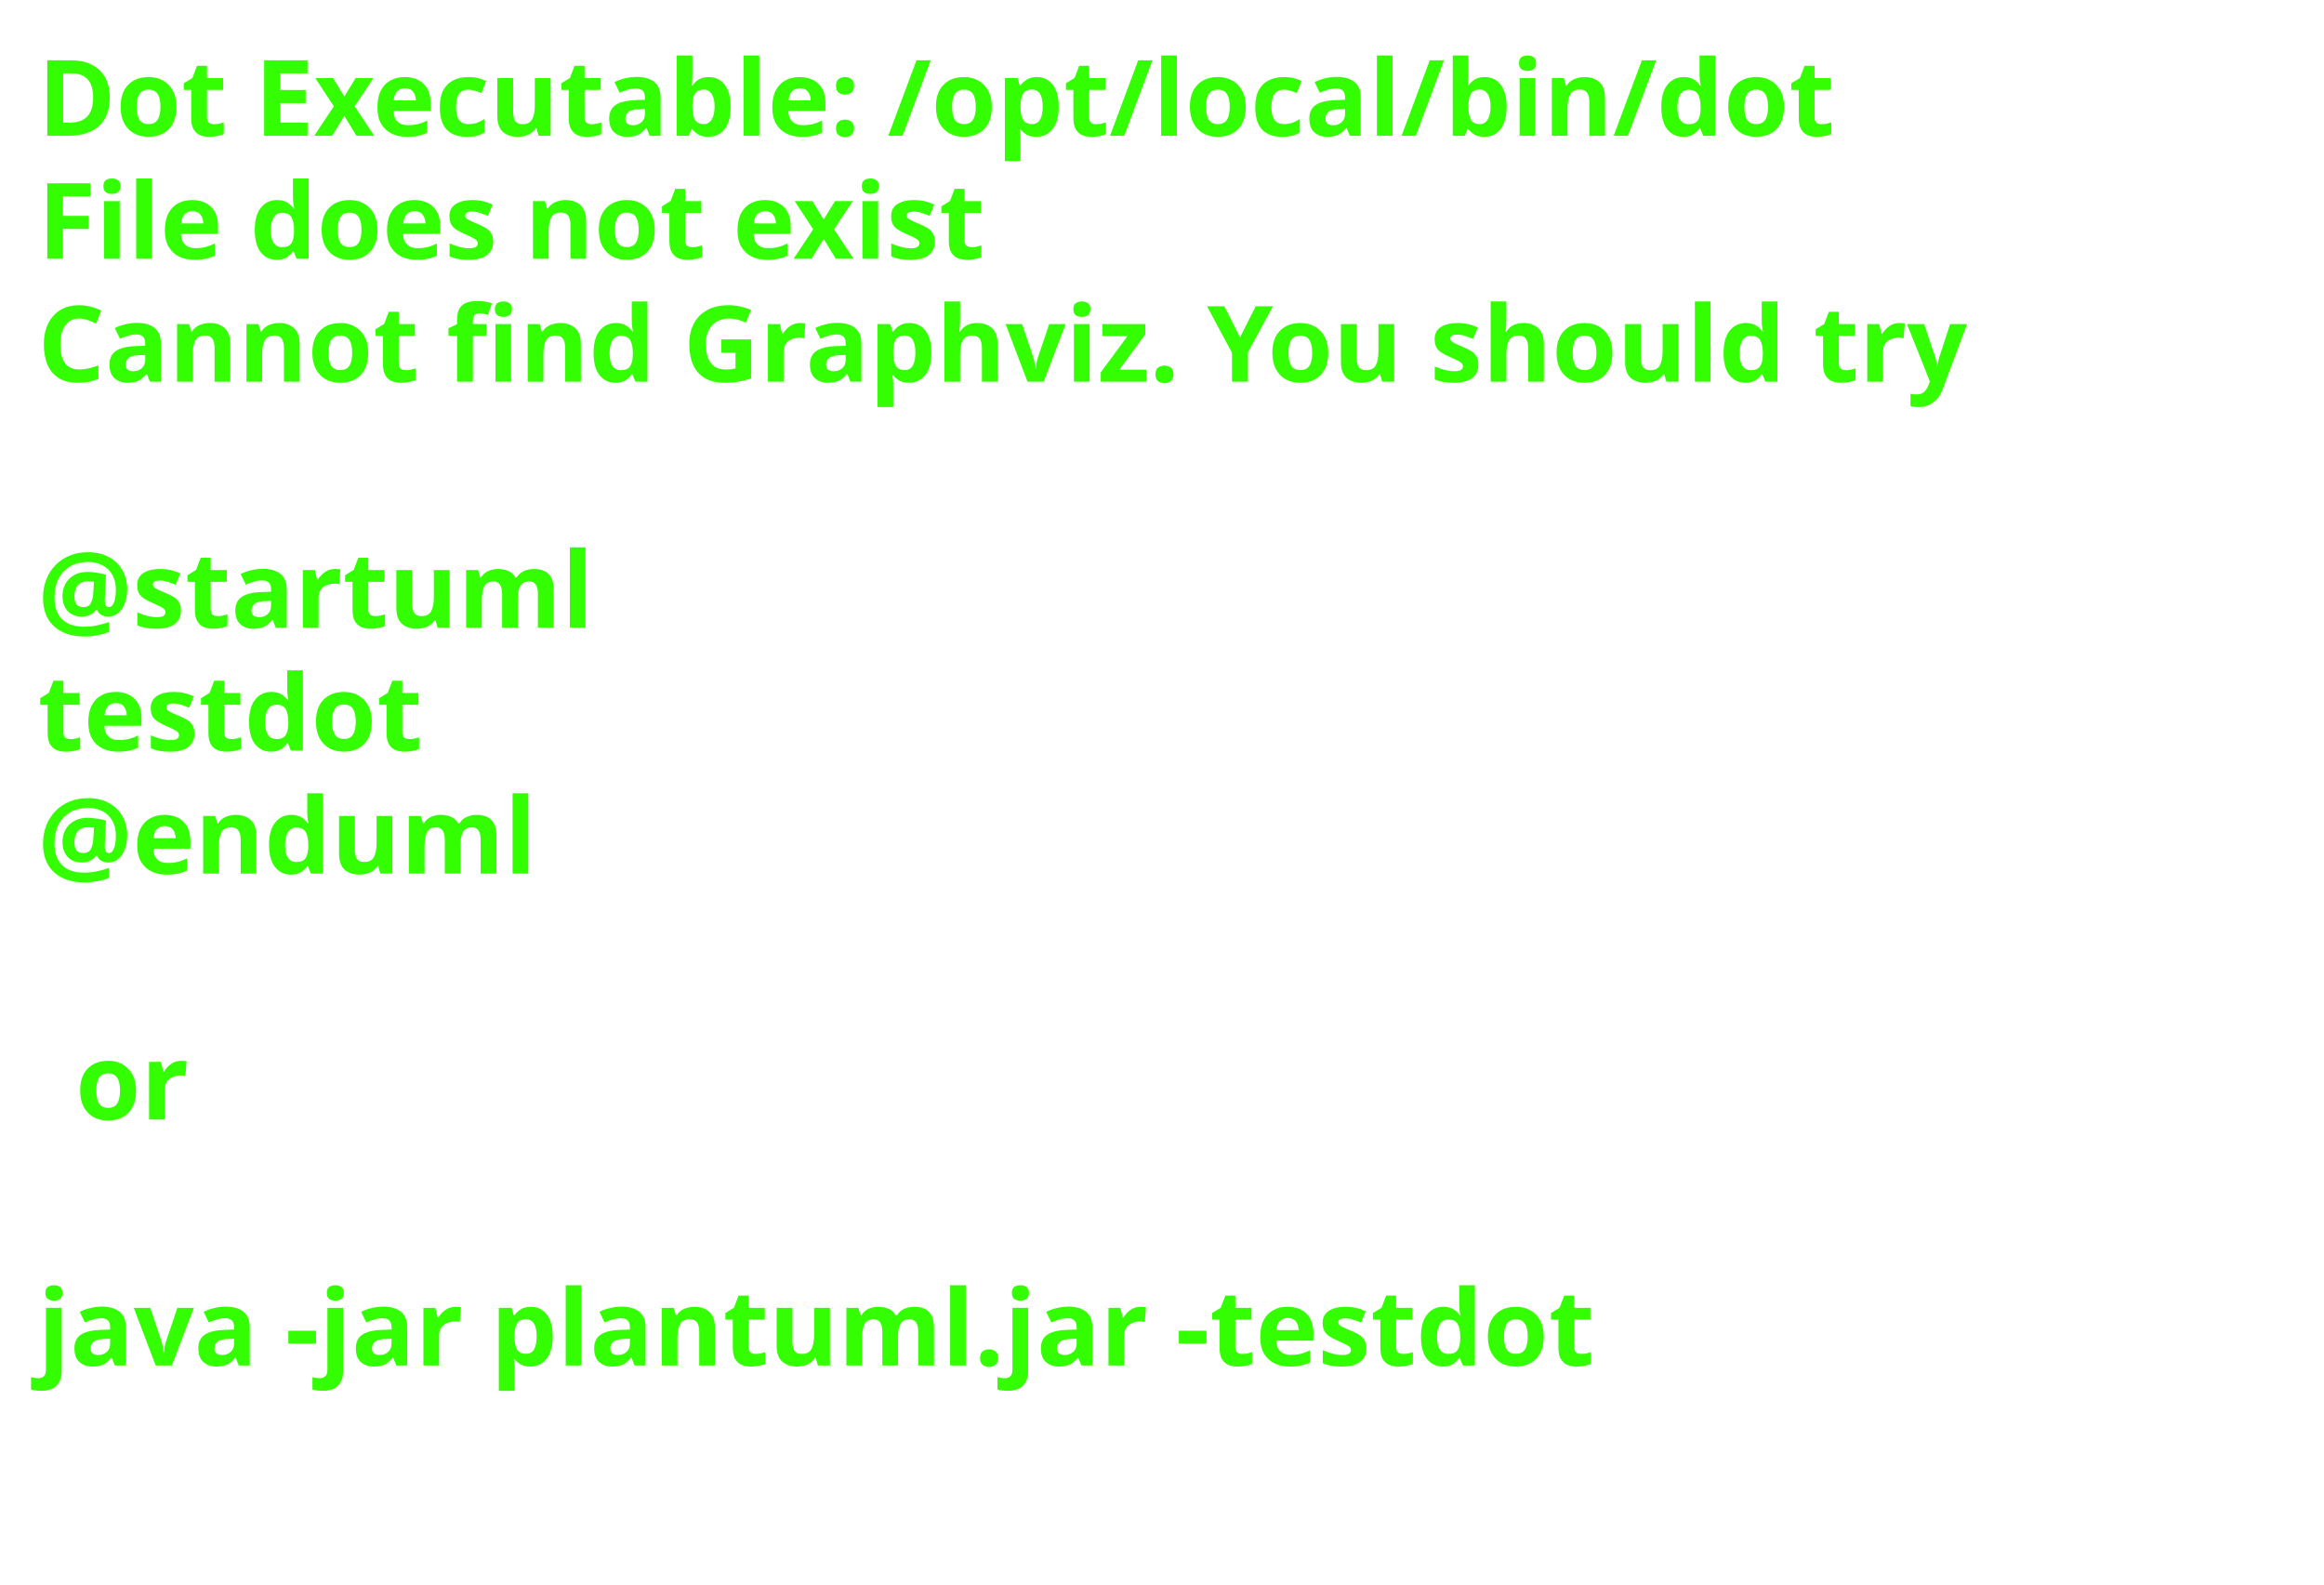
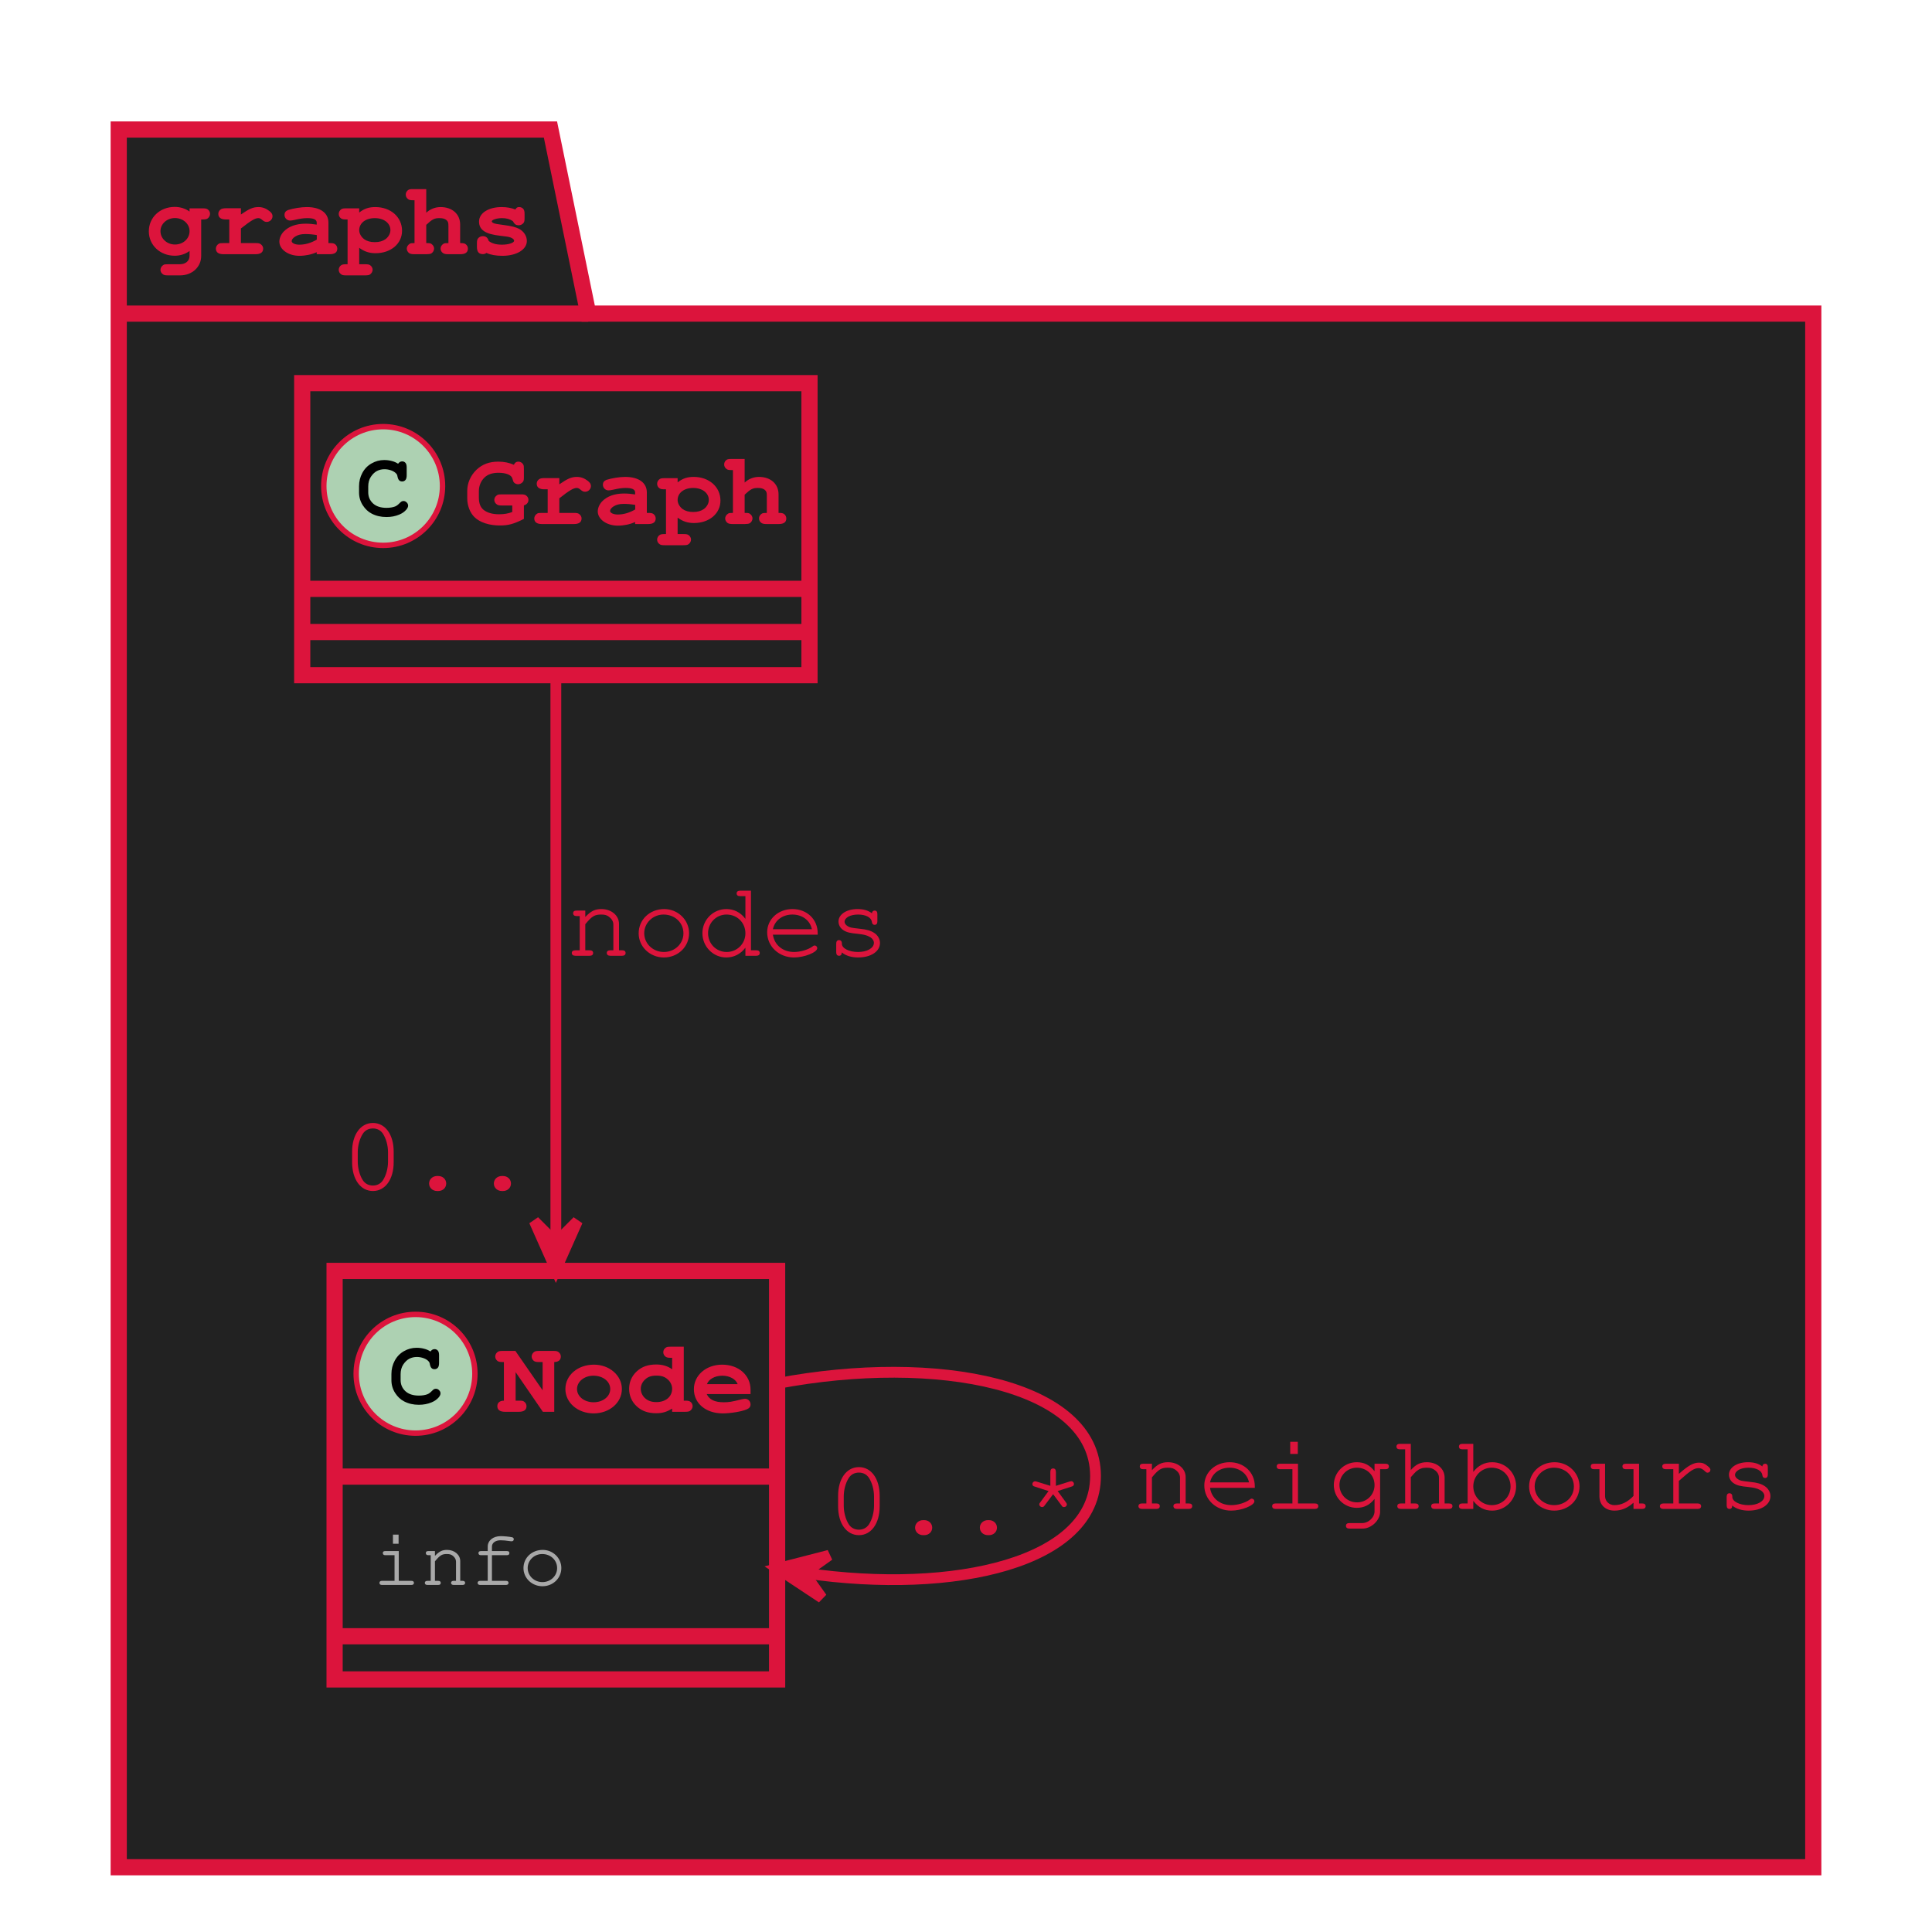
- <svg xmlns="http://www.w3.org/2000/svg" contentScriptType="application/ecmascript" contentStyleType="text/css" height="210px" preserveAspectRatio="none" style="width:308px;height:210px;background:#000000;" version="1.1" viewBox="0 0 308 210" width="308px" zoomAndPan="magnify">
+ <svg xmlns="http://www.w3.org/2000/svg" contentScriptType="application/ecmascript" contentStyleType="text/css" height="358px" preserveAspectRatio="none" style="width:358px;height:358px;background:#222222;" version="1.1" viewBox="0 0 358 358" width="358px" zoomAndPan="magnify">
  <defs />
  <g>
-     <text fill="#33FF02" font-family="sans-serif" font-size="14" font-weight="bold" lengthAdjust="spacingAndGlyphs" textLength="261" x="5" y="17.995">Dot Executable: /opt/local/bin/dot</text>
-     <text fill="#33FF02" font-family="sans-serif" font-size="14" font-weight="bold" lengthAdjust="spacingAndGlyphs" textLength="145" x="5" y="34.292">File does not exist</text>
-     <text fill="#33FF02" font-family="sans-serif" font-size="14" font-weight="bold" lengthAdjust="spacingAndGlyphs" textLength="291" x="5" y="50.589">Cannot find Graphviz. You should try</text>
-     <text fill="#33FF02" font-family="sans-serif" font-size="14" font-weight="bold" lengthAdjust="spacingAndGlyphs" textLength="0" x="10" y="66.886" />
-     <text fill="#33FF02" font-family="sans-serif" font-size="14" font-weight="bold" lengthAdjust="spacingAndGlyphs" textLength="79" x="5" y="83.183">@startuml</text>
-     <text fill="#33FF02" font-family="sans-serif" font-size="14" font-weight="bold" lengthAdjust="spacingAndGlyphs" textLength="57" x="5" y="99.48">testdot</text>
-     <text fill="#33FF02" font-family="sans-serif" font-size="14" font-weight="bold" lengthAdjust="spacingAndGlyphs" textLength="72" x="5" y="115.776">@enduml</text>
-     <text fill="#33FF02" font-family="sans-serif" font-size="14" font-weight="bold" lengthAdjust="spacingAndGlyphs" textLength="0" x="10" y="132.073" />
-     <text fill="#33FF02" font-family="sans-serif" font-size="14" font-weight="bold" lengthAdjust="spacingAndGlyphs" textLength="17" x="10" y="148.37">or</text>
-     <text fill="#33FF02" font-family="sans-serif" font-size="14" font-weight="bold" lengthAdjust="spacingAndGlyphs" textLength="0" x="10" y="164.667" />
-     <text fill="#33FF02" font-family="sans-serif" font-size="14" font-weight="bold" lengthAdjust="spacingAndGlyphs" textLength="227" x="5" y="180.964">java -jar plantuml.jar -testdot</text>
-     <text fill="#33FF02" font-family="sans-serif" font-size="14" font-weight="bold" lengthAdjust="spacingAndGlyphs" textLength="0" x="10" y="197.261" />
+     <polygon fill="#222222" points="22,24,102,24,109,58.113,336,58.113,336,346,22,346,22,24" style="stroke: #DC143C; stroke-width: 3.0;" />
+     <line style="stroke: #DC143C; stroke-width: 3.0;" x1="22" x2="109" y1="58.113" y2="58.113" />
+     <text fill="#DC143C" font-family="courier" font-size="20" font-weight="bold" lengthAdjust="spacingAndGlyphs" textLength="72" x="27" y="47.107">graphs</text>
+     <rect fill="#222222" height="54.113" id="Graph" style="stroke: #DC143C; stroke-width: 3.0;" width="94" x="56" y="71" />
+     <ellipse cx="71" cy="90.057" fill="#ADD1B2" rx="11" ry="11" style="stroke: #DC143C; stroke-width: 1.0;" />
+     <path d="M73.766,85.932 Q73.922,85.713 74.109,85.603 Q74.297,85.494 74.516,85.494 Q74.891,85.494 75.125,85.76 Q75.359,86.01 75.359,86.619 L75.359,88.072 Q75.359,88.682 75.125,88.947 Q74.891,89.213 74.516,89.213 Q74.172,89.213 73.969,89.01 Q73.766,88.822 73.656,88.307 Q73.609,87.947 73.422,87.76 Q73.094,87.385 72.484,87.166 Q71.875,86.947 71.25,86.947 Q70.484,86.947 69.844,87.275 Q69.219,87.603 68.719,88.353 Q68.234,89.103 68.234,90.135 L68.234,91.228 Q68.234,92.463 69.125,93.291 Q70.016,94.103 71.609,94.103 Q72.547,94.103 73.203,93.853 Q73.594,93.697 74.016,93.26 Q74.281,92.994 74.422,92.916 Q74.578,92.838 74.781,92.838 Q75.109,92.838 75.359,93.103 Q75.625,93.353 75.625,93.697 Q75.625,94.041 75.281,94.447 Q74.781,95.025 73.984,95.353 Q72.906,95.807 71.609,95.807 Q70.094,95.807 68.891,95.182 Q67.906,94.682 67.219,93.619 Q66.531,92.541 66.531,91.26 L66.531,90.103 Q66.531,88.775 67.141,87.635 Q67.766,86.478 68.859,85.869 Q69.953,85.244 71.188,85.244 Q71.922,85.244 72.562,85.416 Q73.219,85.572 73.766,85.932 Z " />
+     <text fill="#DC143C" font-family="courier" font-size="20" font-weight="bold" lengthAdjust="spacingAndGlyphs" textLength="60" x="86" y="97.107">Graph</text>
+     <line style="stroke: #DC143C; stroke-width: 3.0;" x1="57" x2="149" y1="109.113" y2="109.113" />
+     <line style="stroke: #DC143C; stroke-width: 3.0;" x1="57" x2="149" y1="117.113" y2="117.113" />
+     <rect fill="#222222" height="75.698" id="NodeGraph" style="stroke: #DC143C; stroke-width: 3.0;" width="82" x="62" y="235.5" />
+     <ellipse cx="77" cy="254.557" fill="#ADD1B2" rx="11" ry="11" style="stroke: #DC143C; stroke-width: 1.0;" />
+     <path d="M79.766,250.432 Q79.922,250.213 80.109,250.103 Q80.297,249.994 80.516,249.994 Q80.891,249.994 81.125,250.26 Q81.359,250.51 81.359,251.119 L81.359,252.572 Q81.359,253.182 81.125,253.447 Q80.891,253.713 80.516,253.713 Q80.172,253.713 79.969,253.51 Q79.766,253.322 79.656,252.807 Q79.609,252.447 79.422,252.26 Q79.094,251.885 78.484,251.666 Q77.875,251.447 77.25,251.447 Q76.484,251.447 75.844,251.775 Q75.219,252.103 74.719,252.853 Q74.234,253.603 74.234,254.635 L74.234,255.728 Q74.234,256.963 75.125,257.791 Q76.016,258.603 77.609,258.603 Q78.547,258.603 79.203,258.353 Q79.594,258.197 80.016,257.76 Q80.281,257.494 80.422,257.416 Q80.578,257.338 80.781,257.338 Q81.109,257.338 81.359,257.603 Q81.625,257.853 81.625,258.197 Q81.625,258.541 81.281,258.947 Q80.781,259.525 79.984,259.853 Q78.906,260.307 77.609,260.307 Q76.094,260.307 74.891,259.682 Q73.906,259.182 73.219,258.119 Q72.531,257.041 72.531,255.76 L72.531,254.603 Q72.531,253.275 73.141,252.135 Q73.766,250.978 74.859,250.369 Q75.953,249.744 77.188,249.744 Q77.922,249.744 78.562,249.916 Q79.219,250.072 79.766,250.432 Z " />
+     <text fill="#DC143C" font-family="courier" font-size="20" font-weight="bold" lengthAdjust="spacingAndGlyphs" textLength="48" x="92" y="261.607">Node</text>
+     <line style="stroke: #DC143C; stroke-width: 3.0;" x1="63" x2="143" y1="273.613" y2="273.613" />
+     <text fill="#A9A9A9" font-family="courier" font-size="15" lengthAdjust="spacingAndGlyphs" textLength="36" x="69" y="293.694">info</text>
+     <line style="stroke: #DC143C; stroke-width: 3.0;" x1="63" x2="143" y1="303.198" y2="303.198" />
+     <path d="M103,125.35 C103,153.16 103,197.39 103,230.11 " fill="none" id="Graph-NodeGraph" style="stroke: #DC143C; stroke-width: 2.0;" />
+     <polygon fill="#DC143C" points="103,235.26,107,226.26,103,230.26,99,226.26,103,235.26" style="stroke: #DC143C; stroke-width: 2.0;" />
+     <text fill="#DC143C" font-family="courier" font-size="20" lengthAdjust="spacingAndGlyphs" textLength="60" x="105" y="177.107">nodes</text>
+     <text fill="#DC143C" font-family="courier" font-size="20" lengthAdjust="spacingAndGlyphs" textLength="36" x="63.091" y="220.4">0..</text>
+     <path d="M144.09,256.35 C173.6,250.77 203,256.48 203,273.5 C203,289.52 176.95,295.52 149.27,291.51 " fill="none" id="NodeGraph-NodeGraph" style="stroke: #DC143C; stroke-width: 2.0;" />
+     <polygon fill="#DC143C" points="144.09,290.65,152.302,296.087,149.021,291.479,153.629,288.197,144.09,290.65" style="stroke: #DC143C; stroke-width: 2.0;" />
+     <text fill="#DC143C" font-family="courier" font-size="20" lengthAdjust="spacingAndGlyphs" textLength="120" x="210" y="279.607">neighbours</text>
+     <text fill="#DC143C" font-family="courier" font-size="20" lengthAdjust="spacingAndGlyphs" textLength="48" x="153.145" y="284.167">0..*</text>
  </g>
</svg>
